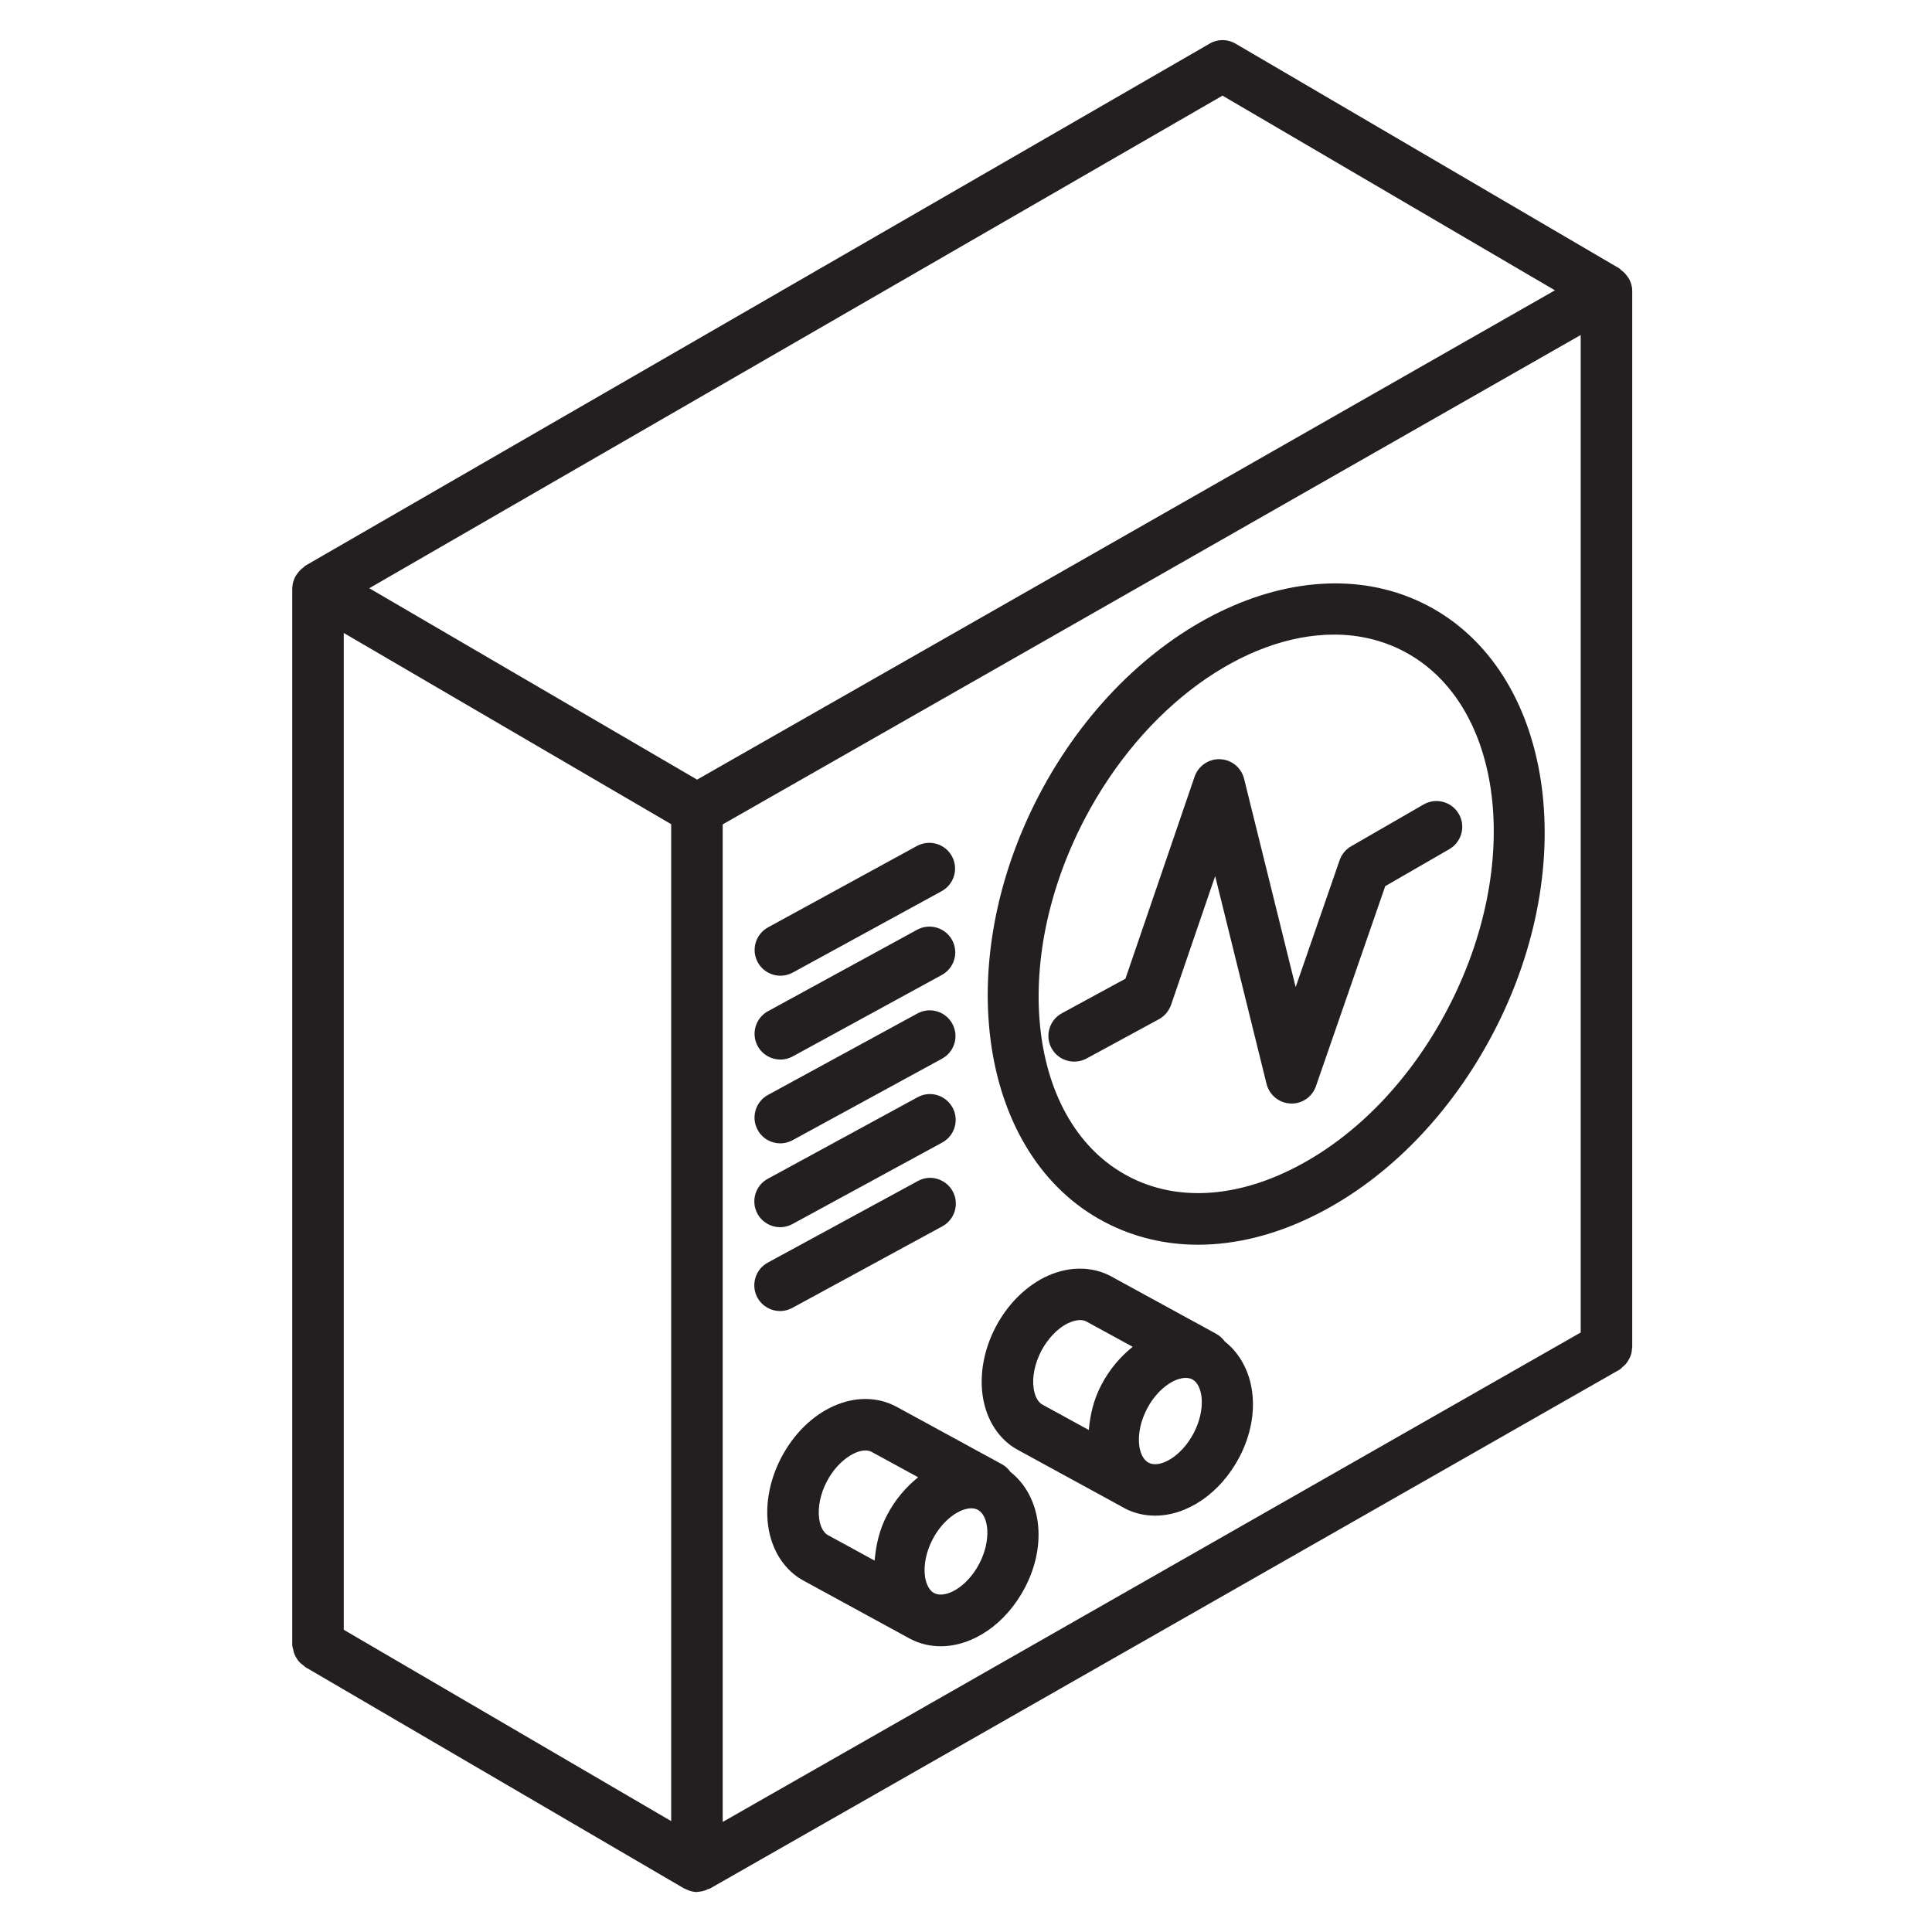
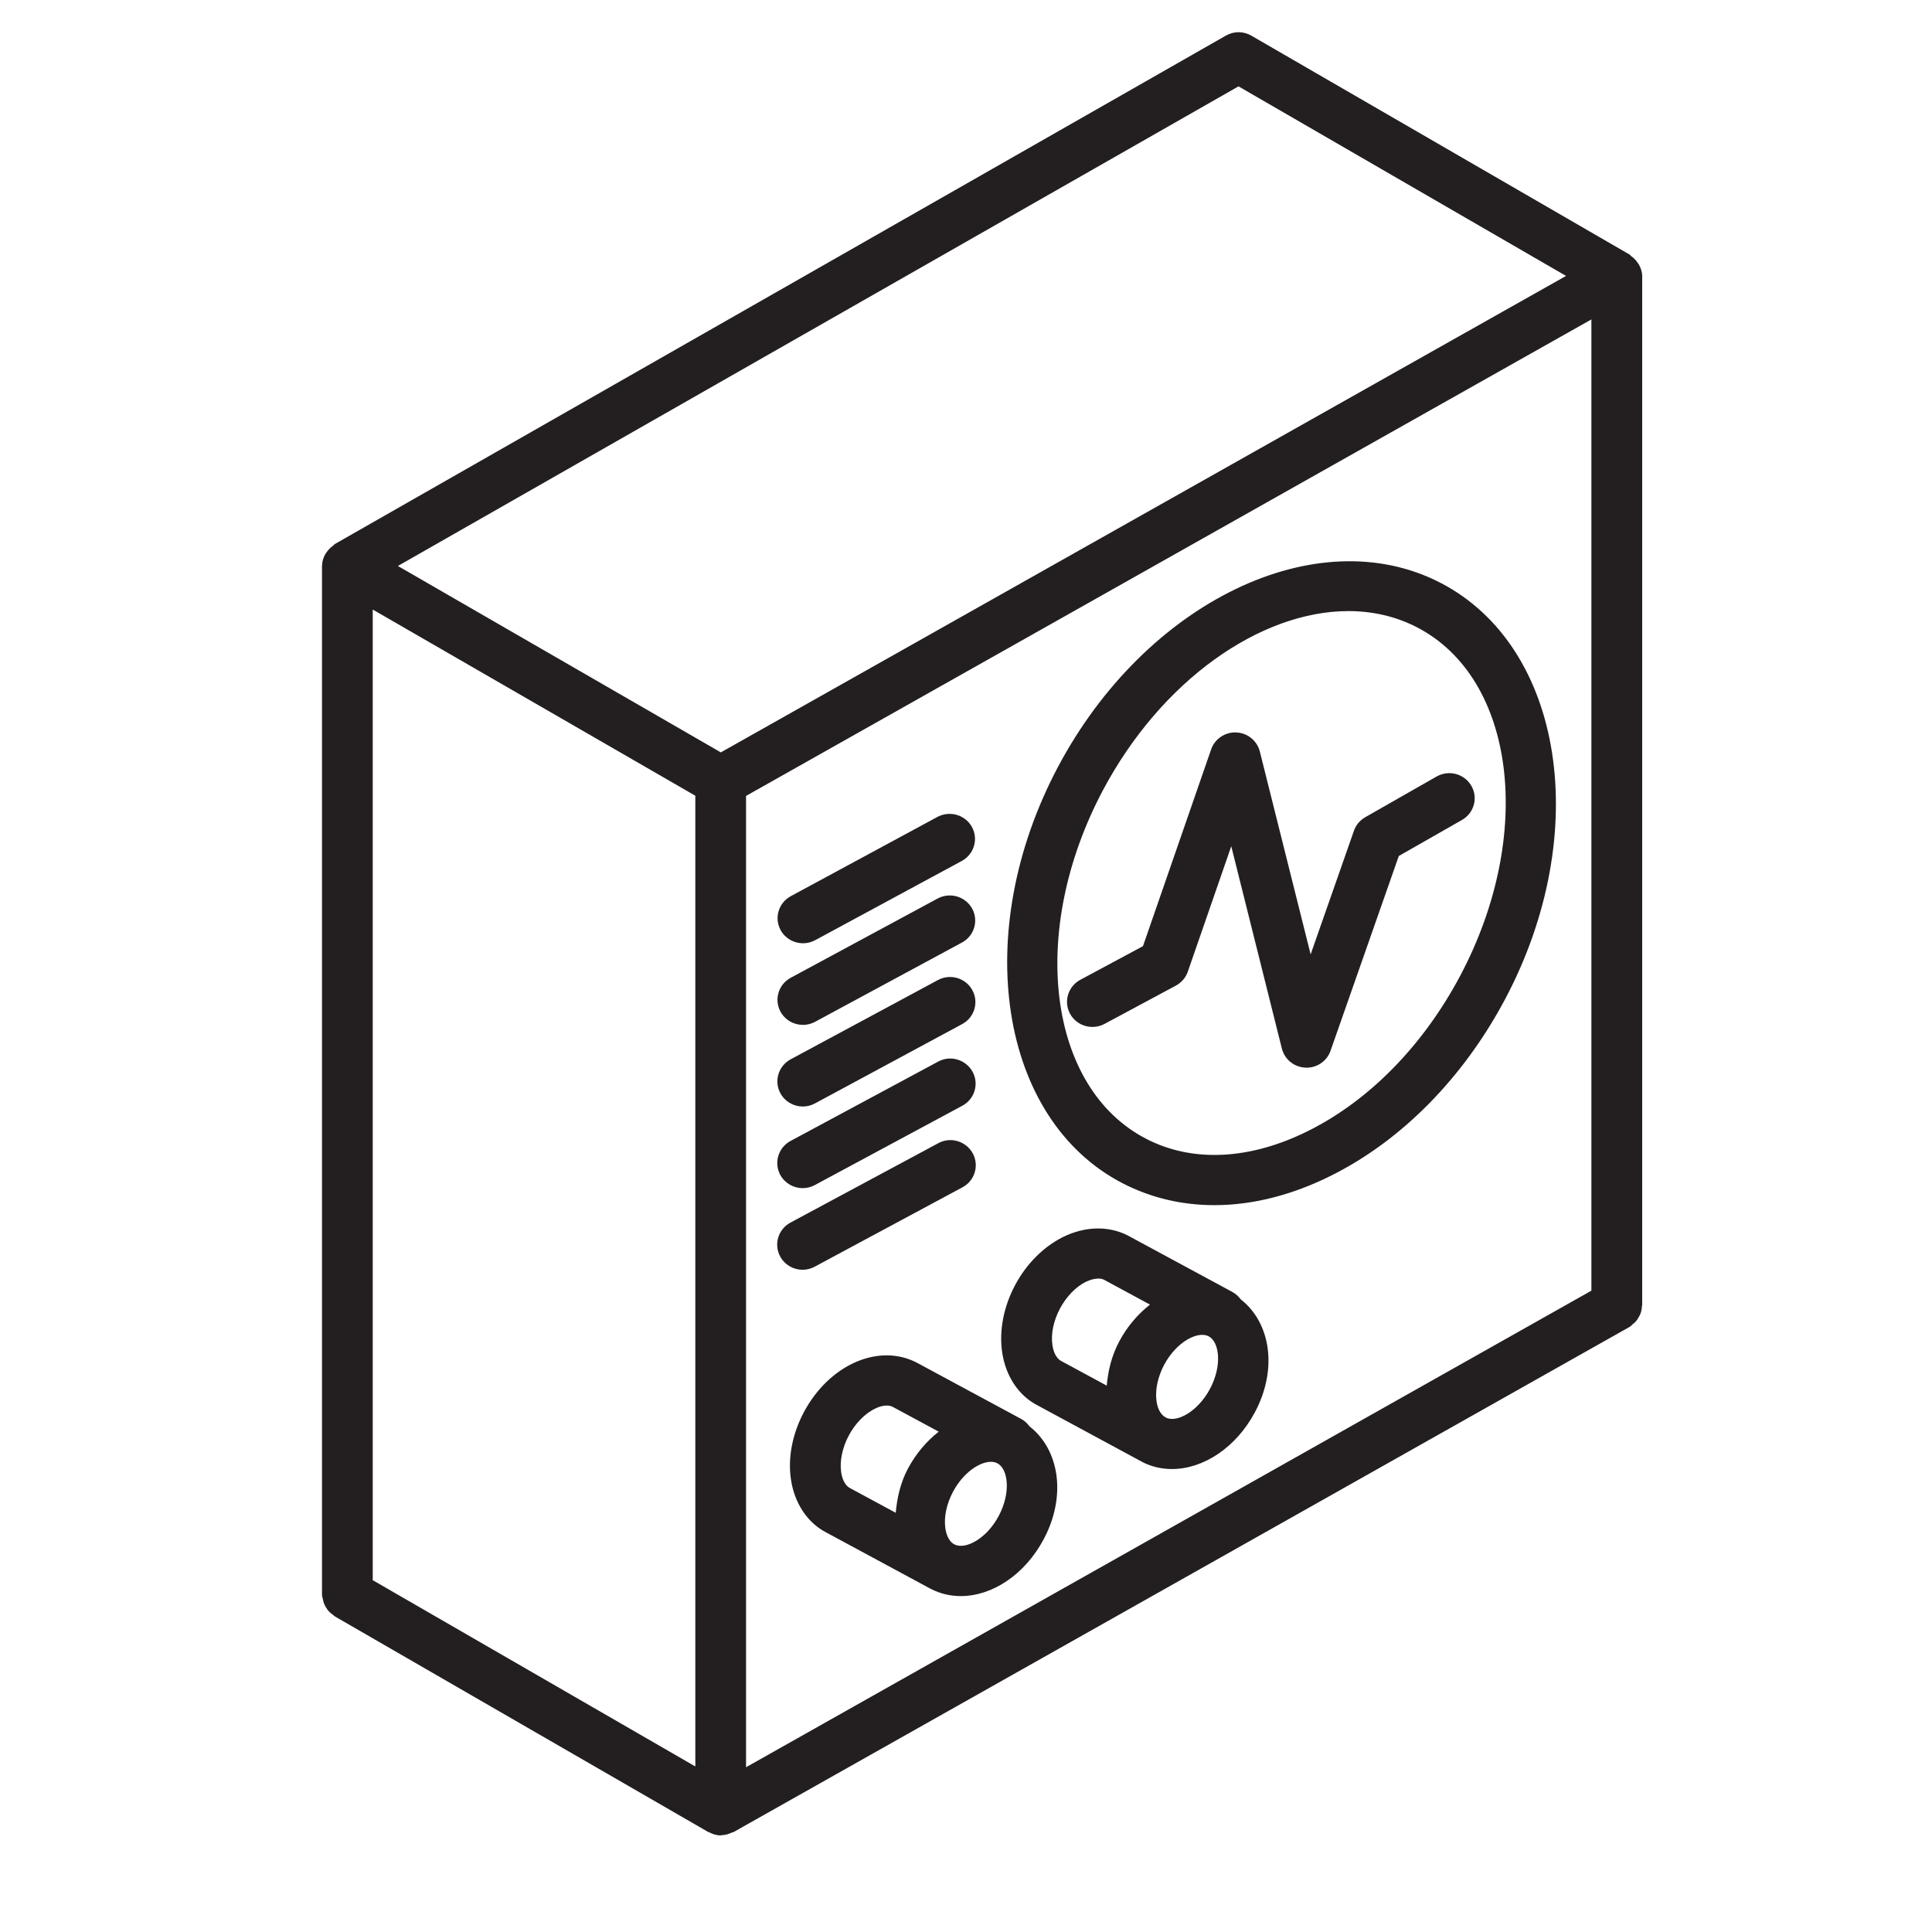
- <svg xmlns="http://www.w3.org/2000/svg" version="1.1" id="Layer_1" x="0px" y="0px" viewBox="0 0 30 30" style="enable-background:new 0 0 30 30;" xml:space="preserve">
-   <style type="text/css">
- 	.st0{display:none;opacity:0.2;}
- 	.st1{display:inline;fill:none;stroke:#00ADEE;stroke-width:0.125;stroke-miterlimit:10;}
- 	.st2{fill:#231F20;}
- </style>
-   <g class="st0">
-     <path class="st1" d="M-15.375-16.557" />
-     <line class="st1" x1="-13.125" y1="47.156" x2="-13.125" y2="-16.36" />
-     <line class="st1" x1="-10.875" y1="47.353" x2="-10.875" y2="-16.557" />
-     <line class="st1" x1="-8.625" y1="46.959" x2="-8.625" y2="-16.311" />
-     <line class="st1" x1="-6.375" y1="47.746" x2="-6.375" y2="-16.655" />
-     <line class="st1" x1="-4.125" y1="47.353" x2="-4.125" y2="-16.508" />
-     <line class="st1" x1="-1.875" y1="47.5" x2="-1.875" y2="-16.606" />
-     <line class="st1" x1="0.375" y1="47.353" x2="0.375" y2="-16.557" />
-     <line class="st1" x1="2.625" y1="47.5" x2="2.625" y2="-16.902" />
-     <line class="st1" x1="4.875" y1="47.156" x2="4.875" y2="-16.655" />
-     <line class="st1" x1="7.125" y1="47.303" x2="7.125" y2="-16.852" />
-     <line class="st1" x1="9.375" y1="47.106" x2="9.375" y2="-16.458" />
-     <line class="st1" x1="11.625" y1="47.254" x2="11.625" y2="-16.508" />
-     <line class="st1" x1="13.875" y1="47.303" x2="13.875" y2="-16.508" />
-     <line class="st1" x1="16.125" y1="47.057" x2="16.125" y2="-16.458" />
-     <line class="st1" x1="18.375" y1="47.106" x2="18.375" y2="-16.409" />
-     <line class="st1" x1="20.625" y1="47.353" x2="20.625" y2="-16.606" />
-     <line class="st1" x1="22.875" y1="47.156" x2="22.875" y2="-16.557" />
-     <line class="st1" x1="25.125" y1="47.451" x2="25.125" y2="-16.508" />
-     <line class="st1" x1="27.375" y1="47.254" x2="27.375" y2="-16.36" />
-     <line class="st1" x1="29.625" y1="47.106" x2="29.625" y2="-16.508" />
-     <line class="st1" x1="31.875" y1="47.156" x2="31.875" y2="-16.508" />
-     <line class="st1" x1="34.125" y1="47.106" x2="34.125" y2="-16.508" />
-     <line class="st1" x1="36.375" y1="46.86" x2="36.375" y2="-16.557" />
-     <line class="st1" x1="38.625" y1="47.156" x2="38.625" y2="-16.754" />
-     <line class="st1" x1="40.875" y1="47.156" x2="40.875" y2="-16.606" />
-     <line class="st1" x1="43.125" y1="47.451" x2="43.125" y2="-16.606" />
-     <line class="st1" x1="-14.293" y1="47.173" x2="-16.49" y2="45.904" />
-     <line class="st1" x1="-9.884" y1="47.12" x2="-16.544" y2="43.275" />
-     <line class="st1" x1="-5.029" y1="47.325" x2="-16.555" y2="40.67" />
-     <line class="st1" x1="-0.41" y1="47.394" x2="-16.607" y2="38.042" />
-     <line class="st1" x1="3.865" y1="47.263" x2="-16.499" y2="35.507" />
-     <line class="st1" x1="8.182" y1="47.157" x2="-16.459" y2="32.931" />
-     <line class="st1" x1="12.736" y1="47.189" x2="-16.529" y2="30.293" />
-     <line class="st1" x1="17.049" y1="47.081" x2="-16.465" y2="27.732" />
-     <line class="st1" x1="21.749" y1="47.197" x2="-16.522" y2="25.101" />
-     <line class="st1" x1="26.271" y1="47.209" x2="-16.645" y2="22.431" />
-     <line class="st1" x1="30.801" y1="47.227" x2="-16.572" y2="19.876" />
-     <line class="st1" x1="35.08" y1="47.099" x2="-16.576" y2="17.276" />
-     <line class="st1" x1="39.737" y1="47.19" x2="-16.594" y2="14.667" />
-     <line class="st1" x1="44.428" y1="47.3" x2="-16.647" y2="12.038" />
-     <line class="st1" x1="46.539" y1="45.921" x2="-16.545" y2="9.499" />
-     <line class="st1" x1="46.758" y1="43.449" x2="-16.458" y2="6.952" />
-     <line class="st1" x1="46.545" y1="40.727" x2="-16.525" y2="4.314" />
-     <line class="st1" x1="46.597" y1="38.16" x2="-16.558" y2="1.697" />
-     <line class="st1" x1="46.527" y1="35.521" x2="-16.469" y2="-0.85" />
-     <line class="st1" x1="46.651" y1="32.994" x2="-16.472" y2="-3.449" />
-     <line class="st1" x1="46.538" y1="30.331" x2="-16.42" y2="-6.017" />
-     <line class="st1" x1="46.48" y1="27.7" x2="-16.375" y2="-8.59" />
-     <polyline class="st1" points="46.578,25.158 -16.135,-11.049 -16.529,-11.277  " />
-     <polyline class="st1" points="46.514,22.524 -16.248,-13.712 -17.11,-14.21  " />
-     <polyline class="st1" points="46.544,19.943 -15,-15.59 -16.761,-16.607  " />
-     <line class="st1" x1="46.353" y1="17.234" x2="-12.067" y2="-16.494" />
-     <line class="st1" x1="46.482" y1="14.711" x2="-7.511" y2="-16.462" />
-     <line class="st1" x1="46.479" y1="12.111" x2="-3.012" y2="-16.463" />
-     <line class="st1" x1="46.458" y1="9.501" x2="1.186" y2="-16.637" />
-     <line class="st1" x1="46.361" y1="6.847" x2="5.651" y2="-16.657" />
-     <line class="st1" x1="46.563" y1="4.365" x2="10.485" y2="-16.464" />
-     <line class="st1" x1="46.605" y1="1.791" x2="15.1" y2="-16.398" />
-     <line class="st1" x1="46.434" y1="-0.906" x2="19.593" y2="-16.402" />
-     <line class="st1" x1="46.589" y1="-3.414" x2="23.944" y2="-16.488" />
-     <line class="st1" x1="46.367" y1="-6.141" x2="28.447" y2="-16.486" />
-     <line class="st1" x1="46.599" y1="-8.604" x2="33.098" y2="-16.399" />
-     <line class="st1" x1="46.587" y1="-11.21" x2="37.221" y2="-16.617" />
-     <line class="st1" x1="46.605" y1="-13.797" x2="41.949" y2="-16.485" />
-     <path class="st1" d="M46.536-16.435" />
-     <path class="st1" d="M-72.75-106.089" />
-     <path class="st1" d="M-71.625-108.038" />
-     <path class="st1" d="M-70.5-109.987" />
-     <path class="st1" d="M-69.375-111.935" />
-     <path class="st1" d="M-68.25-113.884" />
-     <path class="st1" d="M-67.125-115.832" />
-     <path class="st1" d="M-66-117.781" />
-     <path class="st1" d="M-64.875-119.729" />
-     <path class="st1" d="M-63.75-121.678" />
-     <path class="st1" d="M46.631,47.121" />
-     <line class="st1" x1="41.838" y1="47.29" x2="46.535" y2="44.579" />
-     <line class="st1" x1="37.761" y1="47.047" x2="46.655" y2="41.911" />
-     <line class="st1" x1="33.248" y1="47.054" x2="46.639" y2="39.322" />
-     <line class="st1" x1="28.747" y1="47.054" x2="46.555" y2="36.773" />
-     <line class="st1" x1="23.977" y1="47.211" x2="46.555" y2="34.175" />
-     <line class="st1" x1="19.718" y1="47.071" x2="46.602" y2="31.55" />
-     <line class="st1" x1="15.312" y1="47.017" x2="46.607" y2="28.949" />
-     <line class="st1" x1="10.399" y1="47.256" x2="46.575" y2="26.369" />
-     <line class="st1" x1="6.12" y1="47.128" x2="46.516" y2="23.805" />
-     <line class="st1" x1="1.295" y1="47.315" x2="46.616" y2="21.149" />
-     <line class="st1" x1="-3.222" y1="47.325" x2="46.415" y2="18.667" />
-     <line class="st1" x1="-8.051" y1="47.515" x2="46.557" y2="15.987" />
-     <line class="st1" x1="-11.769" y1="47.064" x2="46.441" y2="13.457" />
-     <line class="st1" x1="-16.62" y1="47.266" x2="46.498" y2="10.825" />
-     <line class="st1" x1="-16.625" y1="44.671" x2="46.567" y2="8.187" />
-     <line class="st1" x1="-16.398" y1="41.942" x2="46.477" y2="5.641" />
-     <line class="st1" x1="-16.514" y1="39.411" x2="46.651" y2="2.943" />
-     <line class="st1" x1="-16.367" y1="36.728" x2="46.481" y2="0.443" />
-     <line class="st1" x1="-16.426" y1="34.164" x2="46.624" y2="-2.238" />
-     <line class="st1" x1="-16.554" y1="31.64" x2="46.559" y2="-4.798" />
-     <line class="st1" x1="-16.659" y1="29.102" x2="46.506" y2="-7.366" />
-     <line class="st1" x1="-16.549" y1="26.441" x2="46.495" y2="-9.958" />
-     <line class="st1" x1="-16.501" y1="23.815" x2="46.691" y2="-12.669" />
-     <line class="st1" x1="-16.687" y1="21.324" x2="46.659" y2="-15.249" />
-     <line class="st1" x1="-16.522" y1="18.631" x2="44.322" y2="-16.497" />
-     <line class="st1" x1="-16.64" y1="16.101" x2="40.115" y2="-16.667" />
-     <line class="st1" x1="-16.454" y1="13.396" x2="35.498" y2="-16.599" />
-     <line class="st1" x1="-16.477" y1="10.81" x2="31.011" y2="-16.606" />
-     <line class="st1" x1="-16.619" y1="8.295" x2="26.374" y2="-16.527" />
-     <line class="st1" x1="-16.589" y1="5.679" x2="21.704" y2="-16.429" />
-     <line class="st1" x1="-16.499" y1="3.029" x2="17.345" y2="-16.51" />
-     <line class="st1" x1="-16.488" y1="0.425" x2="12.96" y2="-16.577" />
-     <line class="st1" x1="-16.537" y1="-2.145" x2="8.453" y2="-16.573" />
-     <line class="st1" x1="-16.447" y1="-4.795" x2="4.027" y2="-16.616" />
-     <polyline class="st1" points="-16.57,-7.322 -15.992,-7.656 -0.364,-16.679  " />
-     <line class="st1" x1="-16.692" y1="-9.85" x2="-5.065" y2="-16.562" />
-     <line class="st1" x1="-16.256" y1="-12.699" x2="-10.091" y2="-16.259" />
-     <path class="st1" d="M-14.174-16.5" />
-   </g>
-   <g>
-     <path class="st2" d="M25.341,20.943c0-0.007,0.004-0.014,0.004-0.021v-0.035c-0-0.005,0.001-0.01,0-0.015   V4.513c0-0.066-0.02-0.126-0.048-0.18c-0.008-0.015-0.018-0.026-0.027-0.04c-0.027-0.04-0.06-0.073-0.099-0.1   c-0.009-0.007-0.014-0.018-0.024-0.024l-5.961-3.491c-0.124-0.073-0.277-0.075-0.402-0.001L4.738,8.786   c-0.01,0.006-0.015,0.017-0.024,0.024C4.675,8.837,4.643,8.869,4.616,8.908c-0.01,0.015-0.021,0.027-0.029,0.043   c-0.028,0.054-0.047,0.113-0.048,0.177c0,0.001-0.001,0.002-0.001,0.003c0,0,0,0,0,0   c0,0-0,0-0,0.001v16.408c0,0.028,0.01,0.052,0.016,0.078c0.002,0.012,0.004,0.023,0.007,0.035   c0.011,0.038,0.028,0.071,0.05,0.104c0.007,0.011,0.013,0.022,0.022,0.033c0.024,0.03,0.053,0.053,0.084,0.075   c0.009,0.006,0.014,0.015,0.023,0.021l5.883,3.438c0.004,0.002,0.009,0.001,0.013,0.004   c0.056,0.03,0.117,0.051,0.184,0.051c0.001,0,0.002-0,0.002-0c0.001,0,0.001,0,0.002,0   c0.004,0,0.008-0.003,0.013-0.003c0.058-0.003,0.112-0.018,0.161-0.043c0.008-0.004,0.017-0.002,0.025-0.007   l14.123-8.057c0.021-0.012,0.034-0.03,0.051-0.045c0.014-0.011,0.027-0.021,0.039-0.034   c0.026-0.028,0.045-0.058,0.062-0.091c0.006-0.012,0.013-0.022,0.017-0.035   C25.332,21.025,25.339,20.985,25.341,20.943z M5.338,9.829l5.084,2.969v15.48l-5.084-2.971V9.829z M11.222,12.801   l13.323-7.599v15.489l-13.323,7.6V12.801z M18.983,1.485l5.162,3.023l-13.321,7.598L5.734,9.134L18.983,1.485z" />
-     <path class="st2" d="M22.167,9.403c-1.946-1.019-4.651,0.303-6.032,2.942c-1.381,2.64-0.923,5.616,1.022,6.633   c0.446,0.233,0.935,0.35,1.446,0.35c0.596,0,1.221-0.157,1.842-0.472c1.111-0.56,2.086-1.562,2.744-2.82   C24.569,13.396,24.111,10.421,22.167,9.403z M22.48,15.665c-0.581,1.111-1.432,1.991-2.396,2.477   c-0.918,0.465-1.826,0.51-2.557,0.127c-1.554-0.814-1.86-3.304-0.684-5.553c0.924-1.764,2.489-2.862,3.871-2.862   c0.38,0,0.746,0.083,1.081,0.258C23.35,10.925,23.656,13.416,22.48,15.665z" />
-     <path class="st2" d="M15.689,22.855c-0.034-0.047-0.075-0.088-0.129-0.117l-1.648-0.899   c-0.602-0.315-1.382,0.034-1.781,0.795c-0.178,0.342-0.251,0.718-0.203,1.06   c0.054,0.386,0.26,0.698,0.558,0.855l1.642,0.896c0.001,0.001,0.002,0,0.003,0.001   c0.001,0.001,0.002,0.002,0.003,0.002c0.149,0.078,0.31,0.115,0.473,0.115c0.493,0,1.009-0.339,1.308-0.91   C16.276,23.962,16.159,23.225,15.689,22.855z M12.72,23.581c-0.024-0.175,0.019-0.386,0.119-0.577   c0.194-0.37,0.534-0.546,0.694-0.46l0.724,0.395c-0.188,0.151-0.358,0.347-0.485,0.591   c-0.118,0.226-0.171,0.466-0.191,0.703l-0.718-0.392C12.763,23.79,12.73,23.657,12.72,23.581z M15.206,24.281   c-0.193,0.369-0.528,0.546-0.699,0.457l-0.002-0.001c-0.102-0.054-0.134-0.199-0.142-0.259   c-0.024-0.175,0.019-0.385,0.119-0.576c0.161-0.307,0.419-0.481,0.6-0.481c0.038,0,0.072,0.008,0.101,0.023   C15.353,23.534,15.399,23.911,15.206,24.281z" />
-     <path class="st2" d="M19.018,20.83c-0.034-0.046-0.076-0.087-0.129-0.116l-0.004-0.002   c-0.001-0-0.001-0.001-0.002-0.002c-0.001-0.001-0.003-0.001-0.004-0.002l-1.639-0.896   c-0.307-0.159-0.679-0.149-1.026,0.025c-0.308,0.156-0.576,0.43-0.754,0.77s-0.25,0.717-0.202,1.059   c0.054,0.386,0.26,0.698,0.558,0.854l1.642,0.897c0.001,0,0.001,0,0.002,0.001   c0.002,0.001,0.002,0.003,0.004,0.003c0.149,0.078,0.31,0.114,0.472,0.114c0.493,0,1.01-0.339,1.31-0.91   C19.605,21.935,19.487,21.199,19.018,20.83z M16.05,21.555c-0.025-0.175,0.019-0.385,0.118-0.576   c0.101-0.191,0.249-0.348,0.407-0.428c0.054-0.026,0.189-0.082,0.288-0.034l0.725,0.396   c-0.188,0.151-0.358,0.347-0.486,0.591c-0.122,0.233-0.175,0.47-0.195,0.701l-0.714-0.391   C16.093,21.763,16.06,21.63,16.05,21.555z M18.535,22.254c-0.193,0.37-0.534,0.552-0.7,0.458   c-0.172-0.09-0.218-0.467-0.024-0.837c0.16-0.306,0.419-0.479,0.601-0.479c0.037,0,0.071,0.007,0.101,0.022   C18.683,21.508,18.729,21.884,18.535,22.254z" />
-     <path class="st2" d="M22.652,12.638c-0.111-0.191-0.355-0.256-0.547-0.146l-1.125,0.649   c-0.083,0.048-0.146,0.124-0.178,0.215l-0.683,1.972l-0.801-3.236c-0.043-0.172-0.194-0.296-0.371-0.303   c-0.175-0.009-0.339,0.102-0.397,0.27l-1.074,3.138l-0.988,0.537c-0.193,0.105-0.266,0.349-0.16,0.542   c0.105,0.194,0.348,0.265,0.543,0.161l1.125-0.611c0.088-0.048,0.154-0.127,0.188-0.222l0.685-2l0.798,3.227   c0.043,0.172,0.193,0.296,0.37,0.304c0.007,0,0.013,0.001,0.019,0.001c0.17,0,0.322-0.107,0.378-0.27   l1.076-3.106l0.996-0.575C22.697,13.074,22.763,12.829,22.652,12.638z" />
-     <path class="st2" d="M12.119,15.151c0.065,0,0.13-0.016,0.191-0.049l2.312-1.264   c0.194-0.106,0.265-0.349,0.159-0.543c-0.106-0.193-0.348-0.264-0.543-0.159l-2.312,1.264   c-0.194,0.106-0.265,0.349-0.159,0.543C11.84,15.076,11.977,15.151,12.119,15.151z" />
-     <path class="st2" d="M12.118,16.453c0.065,0,0.13-0.016,0.191-0.049l2.316-1.265   c0.194-0.106,0.265-0.349,0.159-0.543c-0.106-0.192-0.348-0.265-0.543-0.159l-2.316,1.265   c-0.194,0.106-0.265,0.349-0.159,0.543C11.839,16.377,11.976,16.453,12.118,16.453z" />
-     <path class="st2" d="M12.116,17.754c0.065,0,0.13-0.016,0.191-0.049l2.321-1.266   c0.194-0.105,0.266-0.349,0.16-0.542c-0.105-0.193-0.348-0.266-0.542-0.16l-2.321,1.265   c-0.194,0.106-0.266,0.349-0.16,0.543C11.836,17.678,11.974,17.754,12.116,17.754z" />
-     <path class="st2" d="M12.114,19.056c0.065,0,0.13-0.016,0.191-0.049l2.326-1.266   c0.194-0.105,0.266-0.349,0.16-0.543c-0.106-0.193-0.349-0.268-0.543-0.16l-2.326,1.266   c-0.194,0.105-0.266,0.349-0.16,0.543C11.835,18.98,11.972,19.056,12.114,19.056z" />
-     <path class="st2" d="M12.303,20.309l2.33-1.267c0.194-0.105,0.266-0.349,0.161-0.543   c-0.106-0.193-0.349-0.268-0.542-0.16l-2.33,1.267c-0.194,0.105-0.266,0.349-0.161,0.543   c0.073,0.133,0.21,0.209,0.352,0.209C12.177,20.358,12.243,20.342,12.303,20.309z" />
-   </g>
+ <svg xmlns="http://www.w3.org/2000/svg" width="60" height="60" viewBox="0 0 60 60">
+   <path fill="#231F20" d="M50.991,40.572 C50.992,40.558 51,40.546 51,40.531 L51,40.463 C50.999,40.453 51.001,40.443 51,40.434 L51,8.578 C51,8.45 50.96,8.334 50.904,8.227 C50.889,8.197 50.869,8.175 50.85,8.148 C50.797,8.071 50.733,8.007 50.656,7.953 C50.637,7.94 50.629,7.917 50.609,7.906 L38.863,1.108 C38.619,0.966 38.317,0.963 38.071,1.106 L10.393,16.899 C10.374,16.911 10.365,16.933 10.346,16.946 C10.27,16.999 10.206,17.061 10.153,17.137 C10.133,17.165 10.112,17.189 10.096,17.22 C10.041,17.325 10.003,17.439 10.002,17.566 C10.002,17.568 10,17.569 10,17.571 C10,17.572 10,17.572 10,17.572 C10,17.573 10,17.573 10,17.573 L10,49.526 C10,49.58 10.02,49.627 10.031,49.679 C10.036,49.702 10.038,49.724 10.045,49.747 C10.068,49.821 10.101,49.886 10.144,49.949 C10.158,49.971 10.17,49.992 10.187,50.012 C10.235,50.07 10.29,50.116 10.353,50.159 C10.37,50.171 10.381,50.189 10.399,50.199 L21.992,56.893 C22,56.898 22.01,56.896 22.018,56.9 C22.128,56.959 22.248,57 22.381,57 C22.383,57 22.384,56.999 22.386,56.999 C22.387,56.999 22.388,57 22.389,57 C22.397,57 22.405,56.994 22.414,56.993 C22.528,56.989 22.634,56.959 22.73,56.91 C22.746,56.903 22.764,56.906 22.78,56.897 L50.609,41.208 C50.649,41.185 50.675,41.149 50.71,41.121 C50.736,41.099 50.763,41.08 50.787,41.054 C50.838,41 50.875,40.941 50.909,40.876 C50.92,40.853 50.933,40.832 50.942,40.808 C50.973,40.732 50.987,40.654 50.991,40.572 Z M11.576,18.93 L21.594,24.712 L21.594,54.859 L11.576,49.074 L11.576,18.93 Z M23.169,24.718 L49.422,9.92 L49.422,40.083 L23.169,54.883 L23.169,24.718 Z M38.463,2.682 L48.635,8.569 L22.386,23.366 L12.357,17.577 L38.463,2.682 Z M44.736,18.1 C40.901,16.116 35.571,18.69 32.85,23.829 C30.129,28.97 31.032,34.765 34.863,36.747 C35.742,37.201 36.706,37.427 37.713,37.427 C38.887,37.427 40.118,37.121 41.342,36.509 C43.532,35.417 45.452,33.466 46.749,31.018 C49.47,25.877 48.567,20.083 44.736,18.1 Z M45.352,30.295 C44.207,32.458 42.531,34.172 40.632,35.119 C38.823,36.024 37.034,36.112 35.594,35.366 C32.533,33.782 31.929,28.932 34.247,24.552 C36.068,21.117 39.152,18.978 41.875,18.978 C42.624,18.978 43.345,19.14 44.005,19.481 C47.066,21.064 47.671,25.916 45.352,30.295 Z M31.972,44.297 C31.905,44.206 31.823,44.126 31.717,44.068 L28.469,42.317 C27.283,41.704 25.745,42.383 24.96,43.865 C24.609,44.53 24.466,45.263 24.561,45.928 C24.667,46.679 25.072,47.288 25.659,47.592 L28.895,49.338 C28.897,49.339 28.899,49.338 28.902,49.34 C28.904,49.341 28.905,49.343 28.907,49.344 C29.202,49.496 29.517,49.568 29.839,49.568 C30.81,49.568 31.826,48.908 32.416,47.796 C33.128,46.453 32.898,45.017 31.972,44.297 Z M26.122,45.711 C26.074,45.371 26.16,44.96 26.357,44.587 C26.739,43.867 27.408,43.524 27.725,43.692 L29.152,44.461 C28.781,44.756 28.447,45.138 28.195,45.612 C27.962,46.053 27.859,46.519 27.818,46.981 L26.403,46.217 C26.206,46.116 26.142,45.858 26.122,45.711 Z M31.019,47.073 C30.639,47.792 29.979,48.136 29.641,47.963 L29.637,47.961 C29.435,47.855 29.374,47.575 29.358,47.457 C29.31,47.117 29.395,46.708 29.593,46.335 C29.909,45.738 30.418,45.398 30.774,45.398 C30.848,45.398 30.916,45.413 30.973,45.443 C31.31,45.618 31.401,46.352 31.019,47.073 Z M38.531,40.352 C38.465,40.263 38.382,40.183 38.276,40.126 L38.269,40.122 C38.267,40.121 38.267,40.119 38.265,40.118 C38.262,40.117 38.259,40.117 38.257,40.115 L35.028,38.371 C34.424,38.061 33.691,38.08 33.006,38.42 C32.399,38.725 31.87,39.257 31.519,39.921 C31.168,40.584 31.027,41.317 31.121,41.982 C31.227,42.733 31.633,43.342 32.22,43.644 L35.455,45.392 C35.457,45.393 35.458,45.392 35.46,45.393 C35.462,45.395 35.464,45.398 35.467,45.4 C35.761,45.552 36.077,45.622 36.396,45.622 C37.368,45.622 38.386,44.962 38.977,43.85 C39.688,42.505 39.456,41.071 38.531,40.352 Z M32.683,41.765 C32.633,41.425 32.719,41.016 32.916,40.643 C33.114,40.27 33.406,39.966 33.718,39.81 C33.824,39.759 34.09,39.65 34.286,39.744 L35.713,40.515 C35.342,40.809 35.007,41.191 34.755,41.666 C34.515,42.121 34.411,42.582 34.371,43.032 L32.964,42.271 C32.768,42.17 32.702,41.912 32.683,41.765 Z M37.58,43.127 C37.199,43.848 36.528,44.201 36.2,44.019 C35.862,43.844 35.771,43.11 36.152,42.389 C36.468,41.794 36.978,41.455 37.336,41.455 C37.409,41.455 37.476,41.469 37.534,41.499 C37.871,41.674 37.961,42.406 37.58,43.127 Z M45.692,24.4 C45.91,24.772 45.781,25.249 45.404,25.464 L43.441,26.584 L41.321,32.633 C41.211,32.949 40.911,33.158 40.576,33.158 C40.564,33.158 40.553,33.156 40.539,33.156 C40.191,33.141 39.895,32.9 39.81,32.565 L38.238,26.281 L36.889,30.175 C36.824,30.361 36.693,30.515 36.52,30.608 L34.303,31.798 C33.918,32.002 33.441,31.864 33.233,31.486 C33.025,31.108 33.168,30.635 33.549,30.429 L35.496,29.384 L37.613,23.273 C37.726,22.946 38.049,22.73 38.394,22.747 C38.742,22.761 39.04,23.003 39.125,23.338 L40.703,29.639 L42.048,25.799 C42.109,25.622 42.235,25.473 42.398,25.38 L44.615,24.115 C44.992,23.901 45.473,24.027 45.692,24.4 Z M24.938,29.294 C24.659,29.294 24.388,29.147 24.245,28.889 C24.036,28.511 24.177,28.038 24.559,27.831 L29.113,25.37 C29.497,25.166 29.974,25.304 30.183,25.68 C30.392,26.058 30.251,26.531 29.869,26.738 L25.315,29.199 C25.195,29.263 25.066,29.294 24.938,29.294 Z M24.935,31.829 C24.656,31.829 24.386,31.682 24.242,31.424 C24.033,31.046 24.174,30.573 24.556,30.366 L29.119,27.904 C29.504,27.698 29.98,27.839 30.189,28.214 C30.398,28.591 30.257,29.065 29.875,29.271 L25.312,31.734 C25.192,31.798 25.062,31.829 24.935,31.829 Z M24.931,34.364 C24.652,34.364 24.381,34.215 24.238,33.957 C24.03,33.578 24.171,33.107 24.553,32.899 L29.127,30.437 C29.511,30.23 29.989,30.371 30.196,30.748 C30.404,31.125 30.263,31.599 29.881,31.804 L25.307,34.269 C25.188,34.333 25.058,34.364 24.931,34.364 Z M24.928,36.899 C24.648,36.899 24.378,36.75 24.234,36.492 C24.027,36.113 24.168,35.64 24.55,35.434 L29.133,32.97 C29.516,32.76 29.993,32.905 30.203,33.282 C30.41,33.66 30.269,34.134 29.887,34.339 L25.304,36.804 C25.184,36.868 25.055,36.899 24.928,36.899 Z M25.3,39.339 C25.181,39.403 25.052,39.434 24.925,39.434 C24.645,39.434 24.375,39.285 24.232,39.027 C24.024,38.648 24.165,38.175 24.548,37.969 L29.139,35.503 C29.521,35.294 29.999,35.438 30.208,35.815 C30.416,36.193 30.275,36.667 29.892,36.872 L25.3,39.339 Z" />
</svg>
